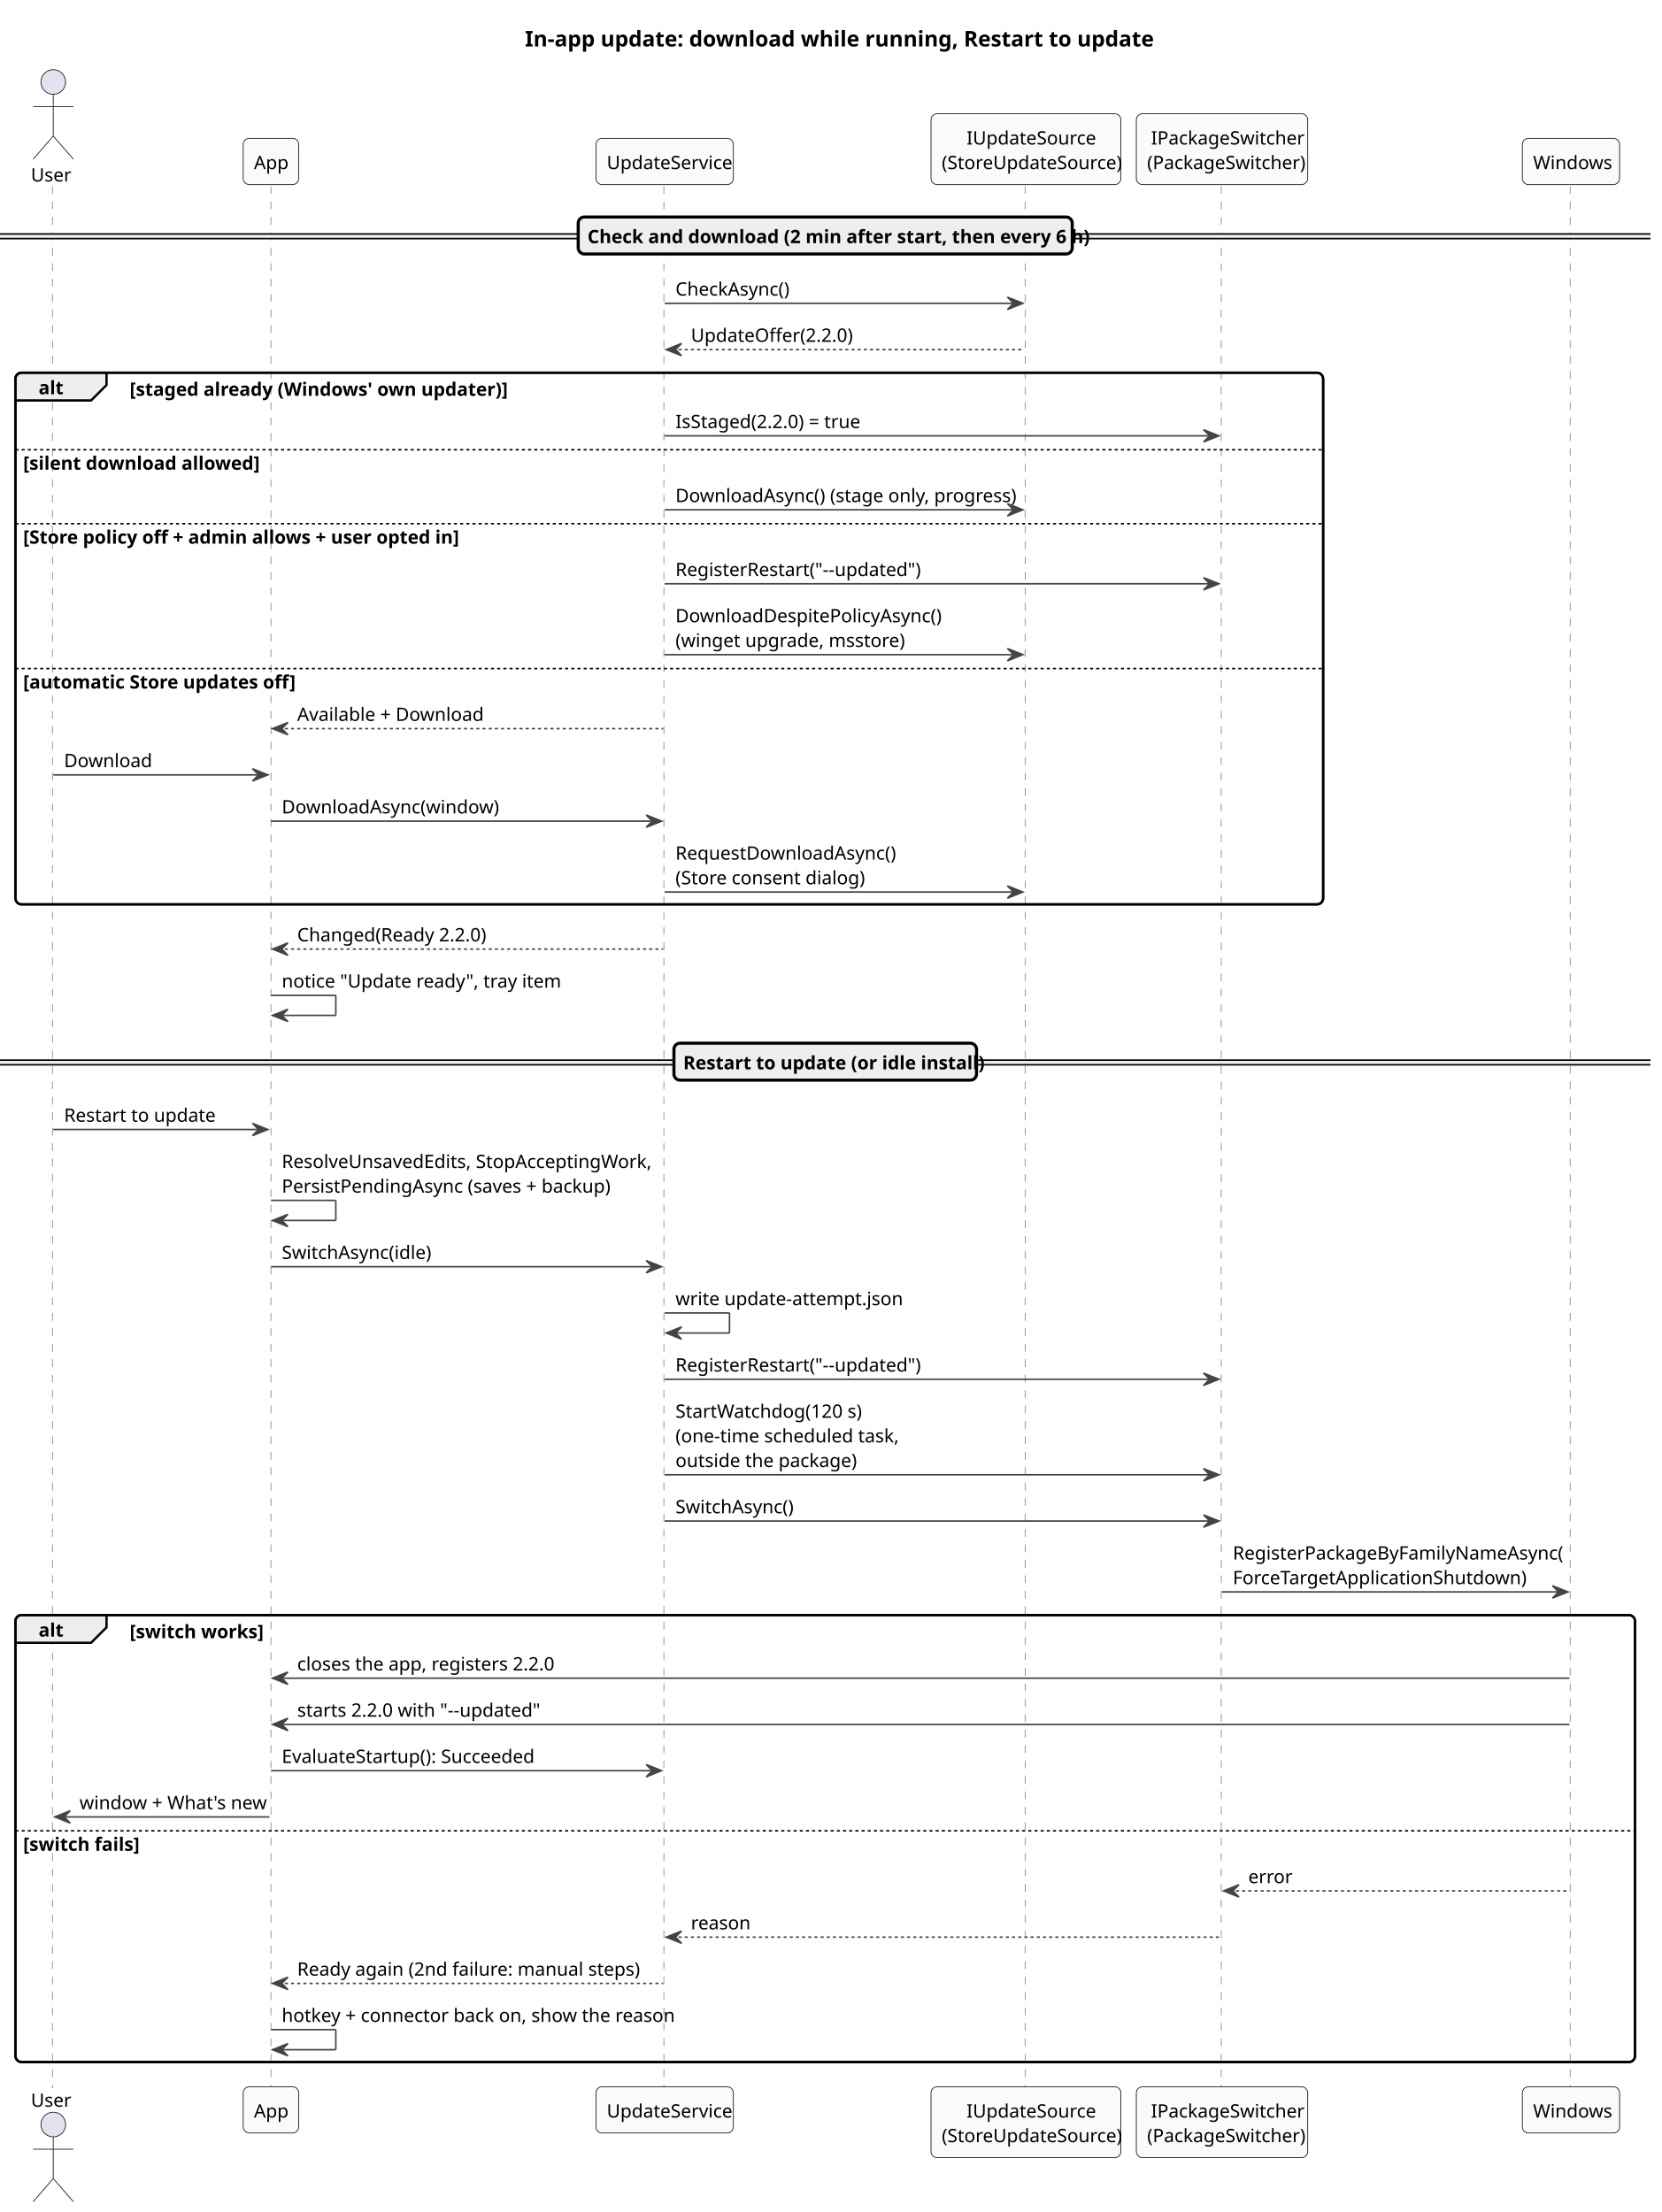
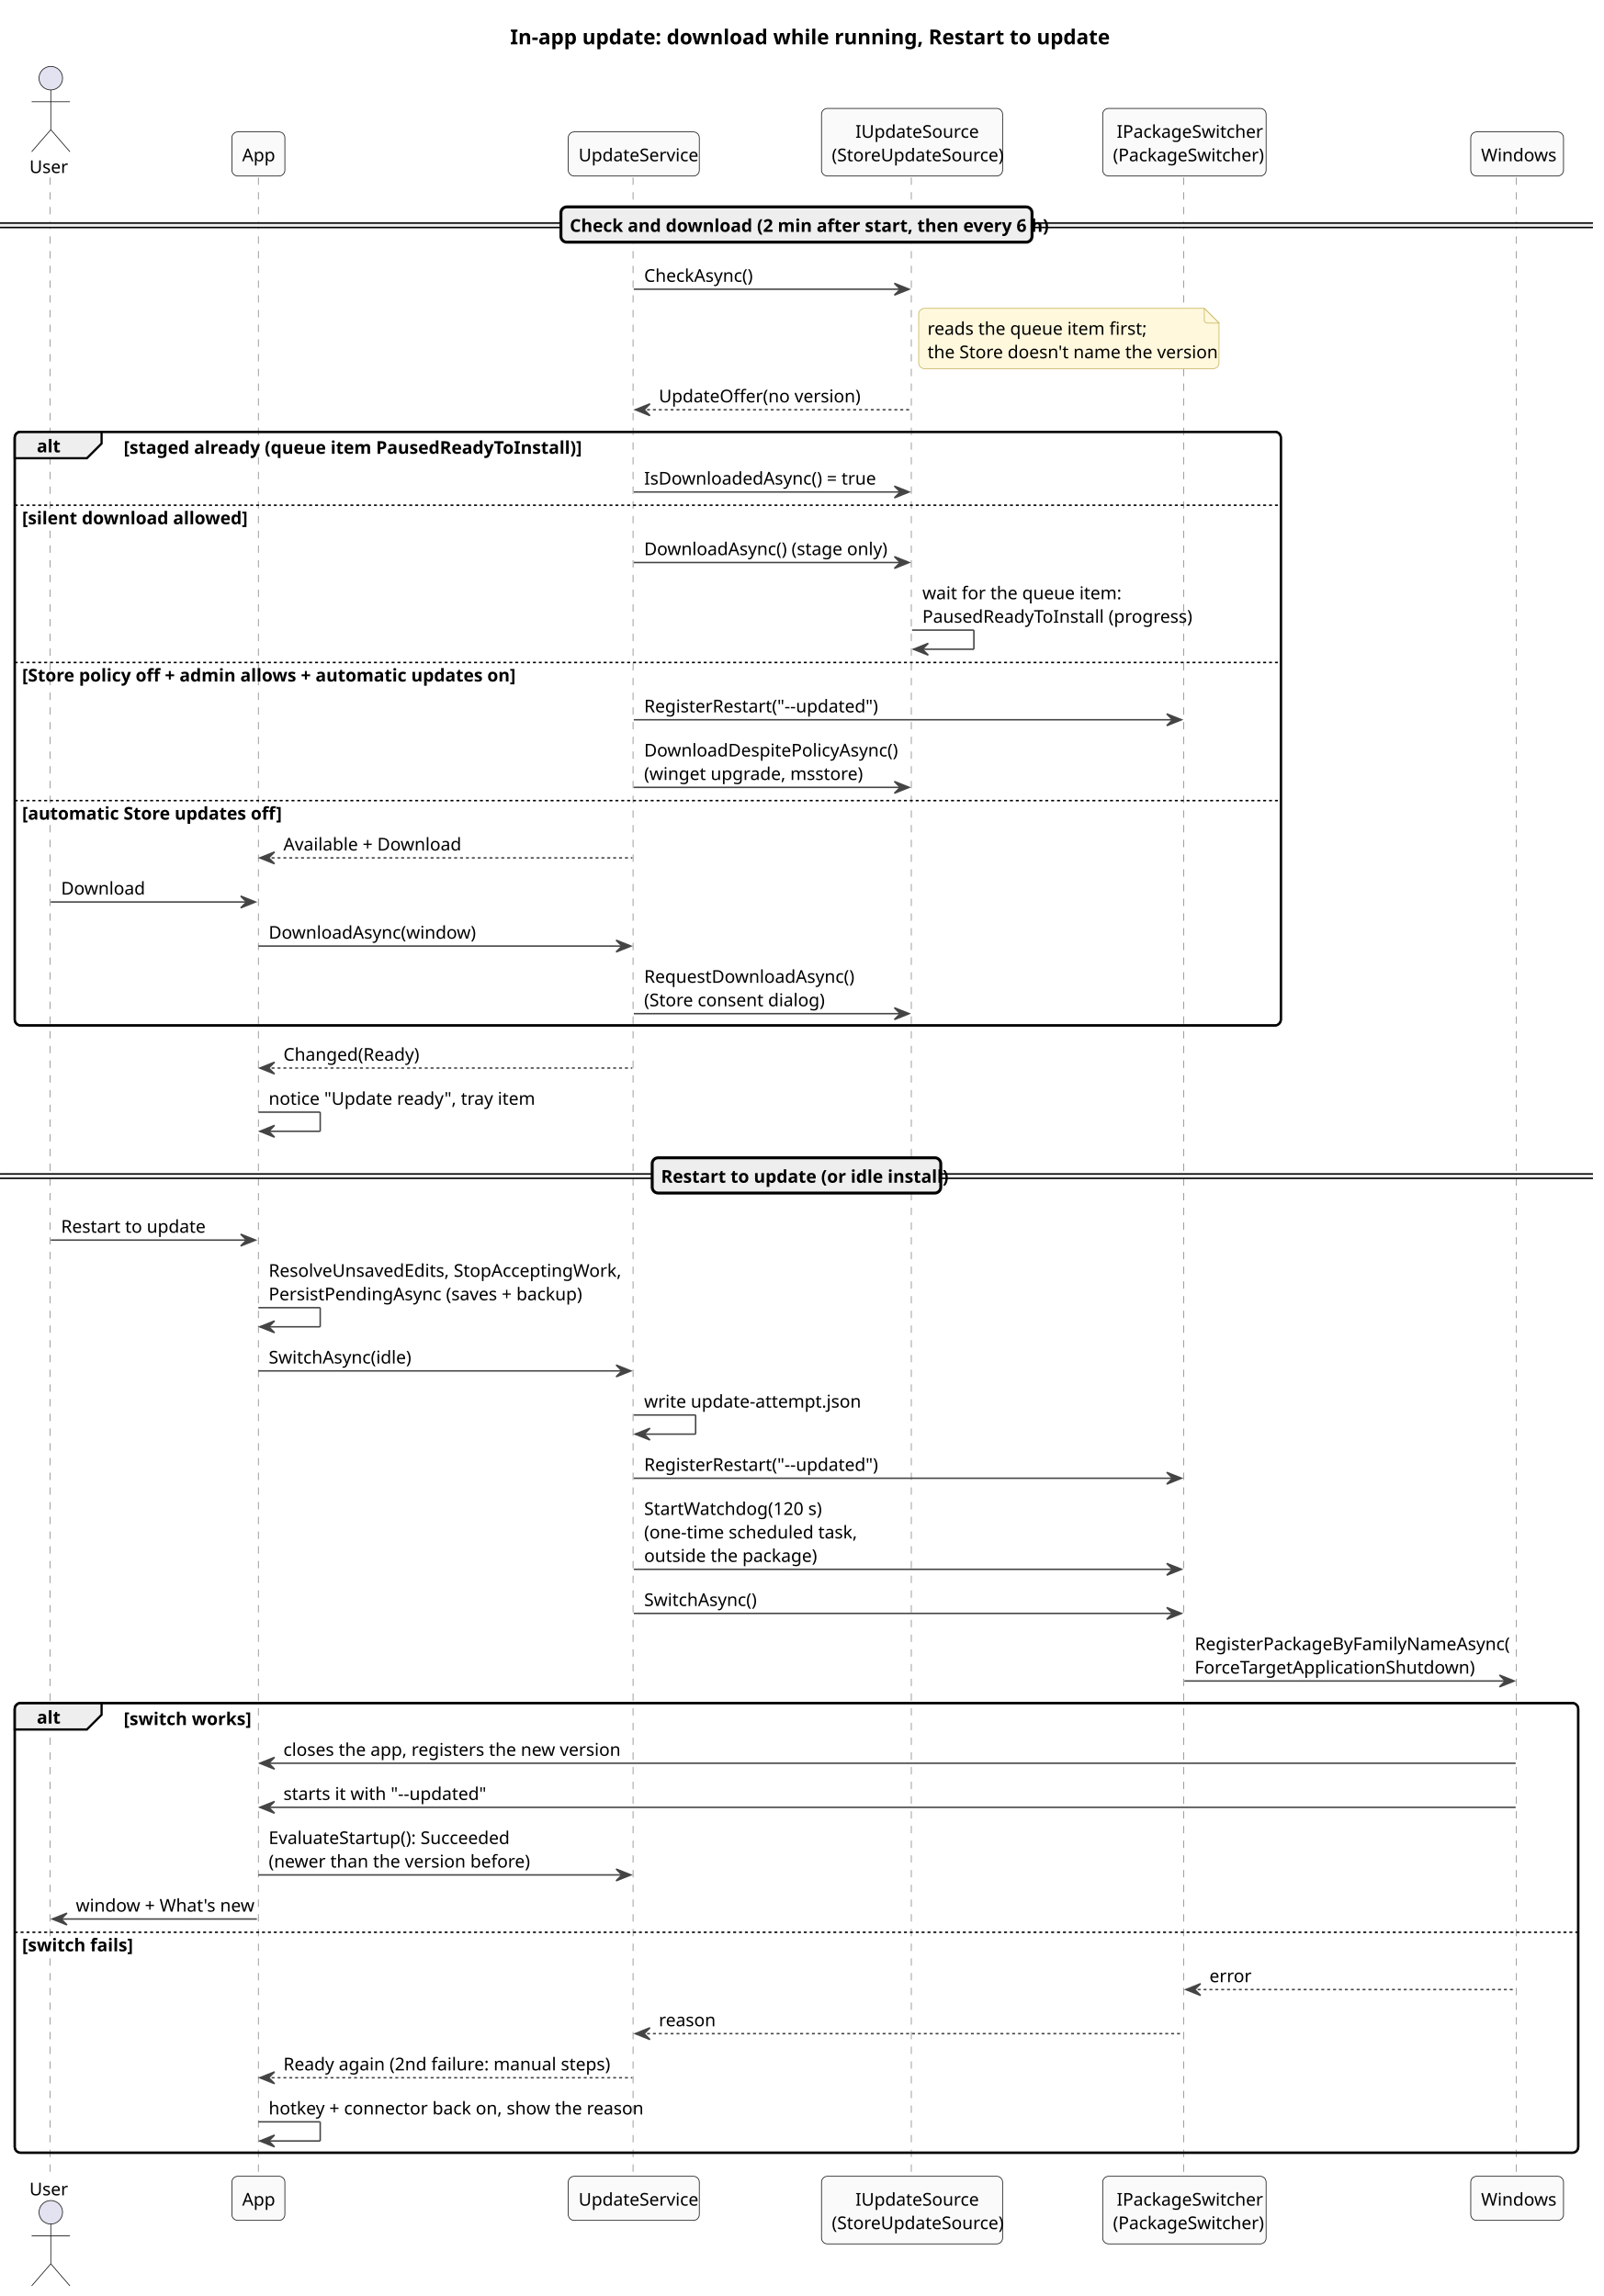
- <svg xmlns="http://www.w3.org/2000/svg" contentStyleType="text/css" height="1433px" preserveAspectRatio="none" style="width:1076px;height:1433px;background:#FFFFFF;" version="1.1" viewBox="0 0 1076 1433" width="1076px" zoomAndPan="magnify">
+ <svg xmlns="http://www.w3.org/2000/svg" contentStyleType="text/css" height="1560px" preserveAspectRatio="none" style="width:1089px;height:1560px;background:#FFFFFF;" version="1.1" viewBox="0 0 1089 1560" width="1089px" zoomAndPan="magnify">
  <defs />
  <g>
-     <text fill="#000000" font-family="Segoe UI" font-size="14" font-weight="bold" lengthAdjust="spacing" textLength="388" x="340" y="30.107">In-app update: download while running, Restart to update</text>
-     <rect fill="none" height="344.414" rx="4" ry="4" style="stroke:#000000;stroke-width:1.5;" width="847" x="10" y="241.465" />
-     <rect fill="none" height="289.57" rx="4" ry="4" style="stroke:#000000;stroke-width:1.5;" width="1049" x="10" y="1046.293" />
-     <line style="stroke:#888888;stroke-width:0.5;stroke-dasharray:5.0,5.0;" x1="34" x2="34" y1="120.582" y2="1352.863" />
-     <line style="stroke:#888888;stroke-width:0.5;stroke-dasharray:5.0,5.0;" x1="175.5" x2="175.5" y1="120.582" y2="1352.863" />
-     <line style="stroke:#888888;stroke-width:0.5;stroke-dasharray:5.0,5.0;" x1="430" x2="430" y1="120.582" y2="1352.863" />
-     <line style="stroke:#888888;stroke-width:0.5;stroke-dasharray:5.0,5.0;" x1="664" x2="664" y1="120.582" y2="1352.863" />
-     <line style="stroke:#888888;stroke-width:0.5;stroke-dasharray:5.0,5.0;" x1="791" x2="791" y1="120.582" y2="1352.863" />
-     <line style="stroke:#888888;stroke-width:0.5;stroke-dasharray:5.0,5.0;" x1="1017" x2="1017" y1="120.582" y2="1352.863" />
+     <text fill="#000000" font-family="Segoe UI" font-size="14" font-weight="bold" lengthAdjust="spacing" textLength="388" x="346.5" y="30.107">In-app update: download while running, Restart to update</text>
+     <rect fill="none" height="403.336" rx="4" ry="4" style="stroke:#000000;stroke-width:1.5;" width="860" x="10" y="293.387" />
+     <rect fill="none" height="305.531" rx="4" ry="4" style="stroke:#000000;stroke-width:1.5;" width="1062" x="10" y="1157.137" />
+     <line style="stroke:#888888;stroke-width:0.5;stroke-dasharray:5.0,5.0;" x1="34" x2="34" y1="120.582" y2="1479.668" />
+     <line style="stroke:#888888;stroke-width:0.5;stroke-dasharray:5.0,5.0;" x1="175.5" x2="175.5" y1="120.582" y2="1479.668" />
+     <line style="stroke:#888888;stroke-width:0.5;stroke-dasharray:5.0,5.0;" x1="430" x2="430" y1="120.582" y2="1479.668" />
+     <line style="stroke:#888888;stroke-width:0.5;stroke-dasharray:5.0,5.0;" x1="619" x2="619" y1="120.582" y2="1479.668" />
+     <line style="stroke:#888888;stroke-width:0.5;stroke-dasharray:5.0,5.0;" x1="804" x2="804" y1="120.582" y2="1479.668" />
+     <line style="stroke:#888888;stroke-width:0.5;stroke-dasharray:5.0,5.0;" x1="1030" x2="1030" y1="120.582" y2="1479.668" />
    <text fill="#000000" font-family="Segoe UI" font-size="12" lengthAdjust="spacing" textLength="23" x="20" y="117.57">User</text>
    <ellipse cx="34.5" cy="53.121" fill="#E2E2F0" rx="8" ry="8" style="stroke:#181818;stroke-width:0.5;" />
    <path d="M34.5,61.121 L34.5,88.121 M21.5,69.121 L47.5,69.121 M34.5,88.121 L21.5,103.121 M34.5,88.121 L47.5,103.121 " fill="none" style="stroke:#181818;stroke-width:0.5;" />
-     <text fill="#000000" font-family="Segoe UI" font-size="12" lengthAdjust="spacing" textLength="23" x="20" y="1364.812">User</text>
-     <ellipse cx="34.5" cy="1376.324" fill="#E2E2F0" rx="8" ry="8" style="stroke:#181818;stroke-width:0.5;" />
-     <path d="M34.5,1384.324 L34.5,1411.324 M21.5,1392.324 L47.5,1392.324 M34.5,1411.324 L21.5,1426.324 M34.5,1411.324 L47.5,1426.324 " fill="none" style="stroke:#181818;stroke-width:0.5;" />
+     <text fill="#000000" font-family="Segoe UI" font-size="12" lengthAdjust="spacing" textLength="23" x="20" y="1491.617">User</text>
+     <ellipse cx="34.5" cy="1503.129" fill="#E2E2F0" rx="8" ry="8" style="stroke:#181818;stroke-width:0.5;" />
+     <path d="M34.5,1511.129 L34.5,1538.129 M21.5,1519.129 L47.5,1519.129 M34.5,1538.129 L21.5,1553.129 M34.5,1538.129 L47.5,1553.129 " fill="none" style="stroke:#181818;stroke-width:0.5;" />
    <rect fill="#FAFAFA" height="29.961" rx="4" ry="4" style="stroke:#181818;stroke-width:0.5;" width="36" x="157.5" y="89.621" />
    <text fill="#000000" font-family="Segoe UI" font-size="12" lengthAdjust="spacing" textLength="22" x="164.5" y="109.57">App</text>
-     <rect fill="#FAFAFA" height="29.961" rx="4" ry="4" style="stroke:#181818;stroke-width:0.5;" width="36" x="157.5" y="1351.863" />
-     <text fill="#000000" font-family="Segoe UI" font-size="12" lengthAdjust="spacing" textLength="22" x="164.5" y="1371.812">App</text>
+     <rect fill="#FAFAFA" height="29.961" rx="4" ry="4" style="stroke:#181818;stroke-width:0.5;" width="36" x="157.5" y="1478.668" />
+     <text fill="#000000" font-family="Segoe UI" font-size="12" lengthAdjust="spacing" textLength="22" x="164.5" y="1498.617">App</text>
    <rect fill="#FAFAFA" height="29.961" rx="4" ry="4" style="stroke:#181818;stroke-width:0.5;" width="89" x="386" y="89.621" />
    <text fill="#000000" font-family="Segoe UI" font-size="12" lengthAdjust="spacing" textLength="75" x="393" y="109.57">UpdateService</text>
-     <rect fill="#FAFAFA" height="29.961" rx="4" ry="4" style="stroke:#181818;stroke-width:0.5;" width="89" x="386" y="1351.863" />
-     <text fill="#000000" font-family="Segoe UI" font-size="12" lengthAdjust="spacing" textLength="75" x="393" y="1371.812">UpdateService</text>
-     <rect fill="#FAFAFA" height="45.922" rx="4" ry="4" style="stroke:#181818;stroke-width:0.5;" width="123" x="603" y="73.66" />
-     <text fill="#000000" font-family="Segoe UI" font-size="12" lengthAdjust="spacing" textLength="77" x="626" y="93.609">IUpdateSource</text>
-     <text fill="#000000" font-family="Segoe UI" font-size="12" lengthAdjust="spacing" textLength="109" x="610" y="109.57">(StoreUpdateSource)</text>
-     <rect fill="#FAFAFA" height="45.922" rx="4" ry="4" style="stroke:#181818;stroke-width:0.5;" width="123" x="603" y="1351.863" />
-     <text fill="#000000" font-family="Segoe UI" font-size="12" lengthAdjust="spacing" textLength="77" x="626" y="1371.812">IUpdateSource</text>
-     <text fill="#000000" font-family="Segoe UI" font-size="12" lengthAdjust="spacing" textLength="109" x="610" y="1387.773">(StoreUpdateSource)</text>
-     <rect fill="#FAFAFA" height="45.922" rx="4" ry="4" style="stroke:#181818;stroke-width:0.5;" width="111" x="736" y="73.66" />
-     <text fill="#000000" font-family="Segoe UI" font-size="12" lengthAdjust="spacing" textLength="92" x="745.5" y="93.609">IPackageSwitcher</text>
-     <text fill="#000000" font-family="Segoe UI" font-size="12" lengthAdjust="spacing" textLength="97" x="743" y="109.57">(PackageSwitcher)</text>
-     <rect fill="#FAFAFA" height="45.922" rx="4" ry="4" style="stroke:#181818;stroke-width:0.5;" width="111" x="736" y="1351.863" />
-     <text fill="#000000" font-family="Segoe UI" font-size="12" lengthAdjust="spacing" textLength="92" x="745.5" y="1371.812">IPackageSwitcher</text>
-     <text fill="#000000" font-family="Segoe UI" font-size="12" lengthAdjust="spacing" textLength="97" x="743" y="1387.773">(PackageSwitcher)</text>
-     <rect fill="#FAFAFA" height="29.961" rx="4" ry="4" style="stroke:#181818;stroke-width:0.5;" width="63" x="986" y="89.621" />
-     <text fill="#000000" font-family="Segoe UI" font-size="12" lengthAdjust="spacing" textLength="49" x="993" y="109.57">Windows</text>
-     <rect fill="#FAFAFA" height="29.961" rx="4" ry="4" style="stroke:#181818;stroke-width:0.5;" width="63" x="986" y="1351.863" />
-     <text fill="#000000" font-family="Segoe UI" font-size="12" lengthAdjust="spacing" textLength="49" x="993" y="1371.812">Windows</text>
-     <rect fill="#EEEEEE" height="3" rx="4" ry="4" style="stroke:#EEEEEE;stroke-width:1.0;" width="1069" x="0" y="151.562" />
-     <line style="stroke:#000000;stroke-width:1.0;" x1="0" x2="1069" y1="151.562" y2="151.562" />
-     <line style="stroke:#000000;stroke-width:1.0;" x1="0" x2="1069" y1="154.562" y2="154.562" />
-     <rect fill="#EEEEEE" height="23.961" rx="4" ry="4" style="stroke:#000000;stroke-width:2.0;" width="320" x="374.5" y="140.582" />
-     <text fill="#000000" font-family="Segoe UI" font-size="12" font-weight="bold" lengthAdjust="spacing" textLength="303" x="380.5" y="157.531">Check and download (2 min after start, then every 6 h)</text>
-     <polygon fill="#444444" points="652.5,192.504,662.5,196.504,652.5,200.504,656.5,196.504" style="stroke:#444444;stroke-width:1.0;" />
-     <line style="stroke:#444444;stroke-width:1.0;" x1="430.5" x2="658.5" y1="196.504" y2="196.504" />
+     <rect fill="#FAFAFA" height="29.961" rx="4" ry="4" style="stroke:#181818;stroke-width:0.5;" width="89" x="386" y="1478.668" />
+     <text fill="#000000" font-family="Segoe UI" font-size="12" lengthAdjust="spacing" textLength="75" x="393" y="1498.617">UpdateService</text>
+     <rect fill="#FAFAFA" height="45.922" rx="4" ry="4" style="stroke:#181818;stroke-width:0.5;" width="123" x="558" y="73.66" />
+     <text fill="#000000" font-family="Segoe UI" font-size="12" lengthAdjust="spacing" textLength="77" x="581" y="93.609">IUpdateSource</text>
+     <text fill="#000000" font-family="Segoe UI" font-size="12" lengthAdjust="spacing" textLength="109" x="565" y="109.57">(StoreUpdateSource)</text>
+     <rect fill="#FAFAFA" height="45.922" rx="4" ry="4" style="stroke:#181818;stroke-width:0.5;" width="123" x="558" y="1478.668" />
+     <text fill="#000000" font-family="Segoe UI" font-size="12" lengthAdjust="spacing" textLength="77" x="581" y="1498.617">IUpdateSource</text>
+     <text fill="#000000" font-family="Segoe UI" font-size="12" lengthAdjust="spacing" textLength="109" x="565" y="1514.578">(StoreUpdateSource)</text>
+     <rect fill="#FAFAFA" height="45.922" rx="4" ry="4" style="stroke:#181818;stroke-width:0.5;" width="111" x="749" y="73.66" />
+     <text fill="#000000" font-family="Segoe UI" font-size="12" lengthAdjust="spacing" textLength="92" x="758.5" y="93.609">IPackageSwitcher</text>
+     <text fill="#000000" font-family="Segoe UI" font-size="12" lengthAdjust="spacing" textLength="97" x="756" y="109.57">(PackageSwitcher)</text>
+     <rect fill="#FAFAFA" height="45.922" rx="4" ry="4" style="stroke:#181818;stroke-width:0.5;" width="111" x="749" y="1478.668" />
+     <text fill="#000000" font-family="Segoe UI" font-size="12" lengthAdjust="spacing" textLength="92" x="758.5" y="1498.617">IPackageSwitcher</text>
+     <text fill="#000000" font-family="Segoe UI" font-size="12" lengthAdjust="spacing" textLength="97" x="756" y="1514.578">(PackageSwitcher)</text>
+     <rect fill="#FAFAFA" height="29.961" rx="4" ry="4" style="stroke:#181818;stroke-width:0.5;" width="63" x="999" y="89.621" />
+     <text fill="#000000" font-family="Segoe UI" font-size="12" lengthAdjust="spacing" textLength="49" x="1006" y="109.57">Windows</text>
+     <rect fill="#FAFAFA" height="29.961" rx="4" ry="4" style="stroke:#181818;stroke-width:0.5;" width="63" x="999" y="1478.668" />
+     <text fill="#000000" font-family="Segoe UI" font-size="12" lengthAdjust="spacing" textLength="49" x="1006" y="1498.617">Windows</text>
+     <rect fill="#EEEEEE" height="3" rx="4" ry="4" style="stroke:#EEEEEE;stroke-width:1.0;" width="1082" x="0" y="151.562" />
+     <line style="stroke:#000000;stroke-width:1.0;" x1="0" x2="1082" y1="151.562" y2="151.562" />
+     <line style="stroke:#000000;stroke-width:1.0;" x1="0" x2="1082" y1="154.562" y2="154.562" />
+     <rect fill="#EEEEEE" height="23.961" rx="4" ry="4" style="stroke:#000000;stroke-width:2.0;" width="320" x="381" y="140.582" />
+     <text fill="#000000" font-family="Segoe UI" font-size="12" font-weight="bold" lengthAdjust="spacing" textLength="303" x="387" y="157.531">Check and download (2 min after start, then every 6 h)</text>
+     <polygon fill="#444444" points="607.5,192.504,617.5,196.504,607.5,200.504,611.5,196.504" style="stroke:#444444;stroke-width:1.0;" />
+     <line style="stroke:#444444;stroke-width:1.0;" x1="430.5" x2="613.5" y1="196.504" y2="196.504" />
    <text fill="#000000" font-family="Segoe UI" font-size="12" lengthAdjust="spacing" textLength="73" x="437.5" y="191.492">CheckAsync()</text>
-     <polygon fill="#444444" points="441.5,222.465,431.5,226.465,441.5,230.465,437.5,226.465" style="stroke:#444444;stroke-width:1.0;" />
-     <line style="stroke:#444444;stroke-width:1.0;stroke-dasharray:2.0,2.0;" x1="435.5" x2="663.5" y1="226.465" y2="226.465" />
-     <text fill="#000000" font-family="Segoe UI" font-size="12" lengthAdjust="spacing" textLength="97" x="447.5" y="221.453">UpdateOffer(2.2.0)</text>
-     <path d="M14,241.465 L69,241.465 L69,249.426 L59,259.426 L10,259.426 L10,245.465 A4,4 0 0 1 14,241.465 " fill="#EEEEEE" style="stroke:#000000;stroke-width:1.5;" />
-     <rect fill="none" height="344.414" rx="4" ry="4" style="stroke:#000000;stroke-width:1.5;" width="847" x="10" y="241.465" />
-     <text fill="#000000" font-family="Segoe UI" font-size="12" font-weight="bold" lengthAdjust="spacing" textLength="14" x="25" y="255.414">alt</text>
-     <text fill="#000000" font-family="Segoe UI" font-size="12" font-weight="bold" lengthAdjust="spacing" textLength="228" x="84" y="256.414">[staged already (Windows' own updater)]</text>
-     <polygon fill="#444444" points="779.5,278.348,789.5,282.348,779.5,286.348,783.5,282.348" style="stroke:#444444;stroke-width:1.0;" />
-     <line style="stroke:#444444;stroke-width:1.0;" x1="430.5" x2="785.5" y1="282.348" y2="282.348" />
-     <text fill="#000000" font-family="Segoe UI" font-size="12" lengthAdjust="spacing" textLength="111" x="437.5" y="277.336">IsStaged(2.2.0) = true</text>
-     <line style="stroke:#000000;stroke-width:1.0;stroke-dasharray:2.0,2.0;" x1="10" x2="857" y1="291.348" y2="291.348" />
-     <text fill="#000000" font-family="Segoe UI" font-size="12" font-weight="bold" lengthAdjust="spacing" textLength="141" x="15" y="304.297">[silent download allowed]</text>
-     <polygon fill="#444444" points="652.5,326.269,662.5,330.269,652.5,334.269,656.5,330.269" style="stroke:#444444;stroke-width:1.0;" />
-     <line style="stroke:#444444;stroke-width:1.0;" x1="430.5" x2="658.5" y1="330.269" y2="330.269" />
-     <text fill="#000000" font-family="Segoe UI" font-size="12" lengthAdjust="spacing" textLength="210" x="437.5" y="325.258">DownloadAsync() (stage only, progress)</text>
-     <line style="stroke:#000000;stroke-width:1.0;stroke-dasharray:2.0,2.0;" x1="10" x2="857" y1="339.269" y2="339.269" />
-     <text fill="#000000" font-family="Segoe UI" font-size="12" font-weight="bold" lengthAdjust="spacing" textLength="266" x="15" y="352.219">[Store policy off + admin allows + user opted in]</text>
-     <polygon fill="#444444" points="779.5,374.191,789.5,378.191,779.5,382.191,783.5,378.191" style="stroke:#444444;stroke-width:1.0;" />
-     <line style="stroke:#444444;stroke-width:1.0;" x1="430.5" x2="785.5" y1="378.191" y2="378.191" />
-     <text fill="#000000" font-family="Segoe UI" font-size="12" lengthAdjust="spacing" textLength="150" x="437.5" y="373.18">RegisterRestart("--updated")</text>
-     <polygon fill="#444444" points="652.5,420.113,662.5,424.113,652.5,428.113,656.5,424.113" style="stroke:#444444;stroke-width:1.0;" />
-     <line style="stroke:#444444;stroke-width:1.0;" x1="430.5" x2="658.5" y1="424.113" y2="424.113" />
-     <text fill="#000000" font-family="Segoe UI" font-size="12" lengthAdjust="spacing" textLength="165" x="437.5" y="403.141">DownloadDespitePolicyAsync()</text>
-     <text fill="#000000" font-family="Segoe UI" font-size="12" lengthAdjust="spacing" textLength="139" x="437.5" y="419.102">(winget upgrade, msstore)</text>
-     <line style="stroke:#000000;stroke-width:1.0;stroke-dasharray:2.0,2.0;" x1="10" x2="857" y1="433.113" y2="433.113" />
-     <text fill="#000000" font-family="Segoe UI" font-size="12" font-weight="bold" lengthAdjust="spacing" textLength="165" x="15" y="446.062">[automatic Store updates off]</text>
-     <polygon fill="#444444" points="186.5,468.035,176.5,472.035,186.5,476.035,182.5,472.035" style="stroke:#444444;stroke-width:1.0;" />
-     <line style="stroke:#444444;stroke-width:1.0;stroke-dasharray:2.0,2.0;" x1="180.5" x2="429.5" y1="472.035" y2="472.035" />
-     <text fill="#000000" font-family="Segoe UI" font-size="12" lengthAdjust="spacing" textLength="116" x="192.5" y="467.023">Available + Download</text>
-     <polygon fill="#444444" points="163.5,497.996,173.5,501.996,163.5,505.996,167.5,501.996" style="stroke:#444444;stroke-width:1.0;" />
-     <line style="stroke:#444444;stroke-width:1.0;" x1="34.5" x2="169.5" y1="501.996" y2="501.996" />
-     <text fill="#000000" font-family="Segoe UI" font-size="12" lengthAdjust="spacing" textLength="54" x="41.5" y="496.984">Download</text>
-     <polygon fill="#444444" points="418.5,527.957,428.5,531.957,418.5,535.957,422.5,531.957" style="stroke:#444444;stroke-width:1.0;" />
-     <line style="stroke:#444444;stroke-width:1.0;" x1="175.5" x2="424.5" y1="531.957" y2="531.957" />
-     <text fill="#000000" font-family="Segoe UI" font-size="12" lengthAdjust="spacing" textLength="136" x="182.5" y="526.945">DownloadAsync(window)</text>
-     <polygon fill="#444444" points="652.5,573.879,662.5,577.879,652.5,581.879,656.5,577.879" style="stroke:#444444;stroke-width:1.0;" />
-     <line style="stroke:#444444;stroke-width:1.0;" x1="430.5" x2="658.5" y1="577.879" y2="577.879" />
-     <text fill="#000000" font-family="Segoe UI" font-size="12" lengthAdjust="spacing" textLength="136" x="437.5" y="556.906">RequestDownloadAsync()</text>
-     <text fill="#000000" font-family="Segoe UI" font-size="12" lengthAdjust="spacing" textLength="116" x="437.5" y="572.867">(Store consent dialog)</text>
-     <polygon fill="#444444" points="186.5,610.84,176.5,614.84,186.5,618.84,182.5,614.84" style="stroke:#444444;stroke-width:1.0;" />
-     <line style="stroke:#444444;stroke-width:1.0;stroke-dasharray:2.0,2.0;" x1="180.5" x2="429.5" y1="614.84" y2="614.84" />
-     <text fill="#000000" font-family="Segoe UI" font-size="12" lengthAdjust="spacing" textLength="115" x="192.5" y="609.828">Changed(Ready 2.2.0)</text>
-     <line style="stroke:#444444;stroke-width:1.0;" x1="175.5" x2="217.5" y1="644.801" y2="644.801" />
-     <line style="stroke:#444444;stroke-width:1.0;" x1="217.5" x2="217.5" y1="644.801" y2="657.801" />
-     <line style="stroke:#444444;stroke-width:1.0;" x1="176.5" x2="217.5" y1="657.801" y2="657.801" />
-     <polygon fill="#444444" points="186.5,653.801,176.5,657.801,186.5,661.801,182.5,657.801" style="stroke:#444444;stroke-width:1.0;" />
-     <text fill="#000000" font-family="Segoe UI" font-size="12" lengthAdjust="spacing" textLength="169" x="182.5" y="639.789">notice "Update ready", tray item</text>
-     <rect fill="#EEEEEE" height="3" rx="4" ry="4" style="stroke:#EEEEEE;stroke-width:1.0;" width="1069" x="0" y="686.781" />
-     <line style="stroke:#000000;stroke-width:1.0;" x1="0" x2="1069" y1="686.781" y2="686.781" />
-     <line style="stroke:#000000;stroke-width:1.0;" x1="0" x2="1069" y1="689.781" y2="689.781" />
-     <rect fill="#EEEEEE" height="23.961" rx="4" ry="4" style="stroke:#000000;stroke-width:2.0;" width="196" x="436.5" y="675.801" />
-     <text fill="#000000" font-family="Segoe UI" font-size="12" font-weight="bold" lengthAdjust="spacing" textLength="179" x="442.5" y="692.75">Restart to update (or idle install)</text>
-     <polygon fill="#444444" points="163.5,727.723,173.5,731.723,163.5,735.723,167.5,731.723" style="stroke:#444444;stroke-width:1.0;" />
-     <line style="stroke:#444444;stroke-width:1.0;" x1="34.5" x2="169.5" y1="731.723" y2="731.723" />
-     <text fill="#000000" font-family="Segoe UI" font-size="12" lengthAdjust="spacing" textLength="90" x="41.5" y="726.711">Restart to update</text>
-     <line style="stroke:#444444;stroke-width:1.0;" x1="175.5" x2="217.5" y1="777.644" y2="777.644" />
-     <line style="stroke:#444444;stroke-width:1.0;" x1="217.5" x2="217.5" y1="777.644" y2="790.644" />
-     <line style="stroke:#444444;stroke-width:1.0;" x1="176.5" x2="217.5" y1="790.644" y2="790.644" />
-     <polygon fill="#444444" points="186.5,786.644,176.5,790.644,186.5,794.644,182.5,790.644" style="stroke:#444444;stroke-width:1.0;" />
-     <text fill="#000000" font-family="Segoe UI" font-size="12" lengthAdjust="spacing" textLength="225" x="182.5" y="756.672">ResolveUnsavedEdits, StopAcceptingWork,</text>
-     <text fill="#000000" font-family="Segoe UI" font-size="12" lengthAdjust="spacing" textLength="202" x="182.5" y="772.633">PersistPendingAsync (saves + backup)</text>
-     <polygon fill="#444444" points="418.5,816.606,428.5,820.606,418.5,824.606,422.5,820.606" style="stroke:#444444;stroke-width:1.0;" />
-     <line style="stroke:#444444;stroke-width:1.0;" x1="175.5" x2="424.5" y1="820.606" y2="820.606" />
-     <text fill="#000000" font-family="Segoe UI" font-size="12" lengthAdjust="spacing" textLength="94" x="182.5" y="815.594">SwitchAsync(idle)</text>
-     <line style="stroke:#444444;stroke-width:1.0;" x1="430.5" x2="472.5" y1="850.566" y2="850.566" />
-     <line style="stroke:#444444;stroke-width:1.0;" x1="472.5" x2="472.5" y1="850.566" y2="863.566" />
-     <line style="stroke:#444444;stroke-width:1.0;" x1="431.5" x2="472.5" y1="863.566" y2="863.566" />
-     <polygon fill="#444444" points="441.5,859.566,431.5,863.566,441.5,867.566,437.5,863.566" style="stroke:#444444;stroke-width:1.0;" />
-     <text fill="#000000" font-family="Segoe UI" font-size="12" lengthAdjust="spacing" textLength="138" x="437.5" y="845.555">write update-attempt.json</text>
-     <polygon fill="#444444" points="779.5,889.527,789.5,893.527,779.5,897.527,783.5,893.527" style="stroke:#444444;stroke-width:1.0;" />
-     <line style="stroke:#444444;stroke-width:1.0;" x1="430.5" x2="785.5" y1="893.527" y2="893.527" />
-     <text fill="#000000" font-family="Segoe UI" font-size="12" lengthAdjust="spacing" textLength="150" x="437.5" y="888.516">RegisterRestart("--updated")</text>
-     <polygon fill="#444444" points="779.5,951.41,789.5,955.41,779.5,959.41,783.5,955.41" style="stroke:#444444;stroke-width:1.0;" />
-     <line style="stroke:#444444;stroke-width:1.0;" x1="430.5" x2="785.5" y1="955.41" y2="955.41" />
-     <text fill="#000000" font-family="Segoe UI" font-size="12" lengthAdjust="spacing" textLength="113" x="437.5" y="918.477">StartWatchdog(120 s)</text>
-     <text fill="#000000" font-family="Segoe UI" font-size="12" lengthAdjust="spacing" textLength="137" x="437.5" y="934.438">(one-time scheduled task,</text>
-     <text fill="#000000" font-family="Segoe UI" font-size="12" lengthAdjust="spacing" textLength="110" x="437.5" y="950.398">outside the package)</text>
-     <polygon fill="#444444" points="779.5,981.371,789.5,985.371,779.5,989.371,783.5,985.371" style="stroke:#444444;stroke-width:1.0;" />
-     <line style="stroke:#444444;stroke-width:1.0;" x1="430.5" x2="785.5" y1="985.371" y2="985.371" />
-     <text fill="#000000" font-family="Segoe UI" font-size="12" lengthAdjust="spacing" textLength="75" x="437.5" y="980.359">SwitchAsync()</text>
-     <polygon fill="#444444" points="1005.5,1027.293,1015.5,1031.293,1005.5,1035.293,1009.5,1031.293" style="stroke:#444444;stroke-width:1.0;" />
-     <line style="stroke:#444444;stroke-width:1.0;" x1="791.5" x2="1011.5" y1="1031.293" y2="1031.293" />
-     <text fill="#000000" font-family="Segoe UI" font-size="12" lengthAdjust="spacing" textLength="202" x="798.5" y="1010.32">RegisterPackageByFamilyNameAsync(</text>
-     <text fill="#000000" font-family="Segoe UI" font-size="12" lengthAdjust="spacing" textLength="182" x="798.5" y="1026.281">ForceTargetApplicationShutdown)</text>
-     <path d="M14,1046.293 L69,1046.293 L69,1054.254 L59,1064.254 L10,1064.254 L10,1050.293 A4,4 0 0 1 14,1046.293 " fill="#EEEEEE" style="stroke:#000000;stroke-width:1.5;" />
-     <rect fill="none" height="289.57" rx="4" ry="4" style="stroke:#000000;stroke-width:1.5;" width="1049" x="10" y="1046.293" />
-     <text fill="#000000" font-family="Segoe UI" font-size="12" font-weight="bold" lengthAdjust="spacing" textLength="14" x="25" y="1060.242">alt</text>
-     <text fill="#000000" font-family="Segoe UI" font-size="12" font-weight="bold" lengthAdjust="spacing" textLength="81" x="84" y="1061.242">[switch works]</text>
-     <polygon fill="#444444" points="186.5,1083.176,176.5,1087.176,186.5,1091.176,182.5,1087.176" style="stroke:#444444;stroke-width:1.0;" />
-     <line style="stroke:#444444;stroke-width:1.0;" x1="180.5" x2="1016.5" y1="1087.176" y2="1087.176" />
-     <text fill="#000000" font-family="Segoe UI" font-size="12" lengthAdjust="spacing" textLength="152" x="192.5" y="1082.164">closes the app, registers 2.2.0</text>
-     <polygon fill="#444444" points="186.5,1113.137,176.5,1117.137,186.5,1121.137,182.5,1117.137" style="stroke:#444444;stroke-width:1.0;" />
-     <line style="stroke:#444444;stroke-width:1.0;" x1="180.5" x2="1016.5" y1="1117.137" y2="1117.137" />
-     <text fill="#000000" font-family="Segoe UI" font-size="12" lengthAdjust="spacing" textLength="148" x="192.5" y="1112.125">starts 2.2.0 with "--updated"</text>
-     <polygon fill="#444444" points="418.5,1143.098,428.5,1147.098,418.5,1151.098,422.5,1147.098" style="stroke:#444444;stroke-width:1.0;" />
-     <line style="stroke:#444444;stroke-width:1.0;" x1="175.5" x2="424.5" y1="1147.098" y2="1147.098" />
-     <text fill="#000000" font-family="Segoe UI" font-size="12" lengthAdjust="spacing" textLength="153" x="182.5" y="1142.086">EvaluateStartup(): Succeeded</text>
-     <polygon fill="#444444" points="45.5,1173.059,35.5,1177.059,45.5,1181.059,41.5,1177.059" style="stroke:#444444;stroke-width:1.0;" />
-     <line style="stroke:#444444;stroke-width:1.0;" x1="39.5" x2="174.5" y1="1177.059" y2="1177.059" />
-     <text fill="#000000" font-family="Segoe UI" font-size="12" lengthAdjust="spacing" textLength="117" x="51.5" y="1172.047">window + What's new</text>
-     <line style="stroke:#000000;stroke-width:1.0;stroke-dasharray:2.0,2.0;" x1="10" x2="1059" y1="1186.059" y2="1186.059" />
-     <text fill="#000000" font-family="Segoe UI" font-size="12" font-weight="bold" lengthAdjust="spacing" textLength="69" x="15" y="1199.008">[switch fails]</text>
-     <polygon fill="#444444" points="802.5,1220.98,792.5,1224.98,802.5,1228.98,798.5,1224.98" style="stroke:#444444;stroke-width:1.0;" />
-     <line style="stroke:#444444;stroke-width:1.0;stroke-dasharray:2.0,2.0;" x1="796.5" x2="1016.5" y1="1224.98" y2="1224.98" />
-     <text fill="#000000" font-family="Segoe UI" font-size="12" lengthAdjust="spacing" textLength="25" x="808.5" y="1219.969">error</text>
-     <polygon fill="#444444" points="441.5,1250.941,431.5,1254.941,441.5,1258.941,437.5,1254.941" style="stroke:#444444;stroke-width:1.0;" />
-     <line style="stroke:#444444;stroke-width:1.0;stroke-dasharray:2.0,2.0;" x1="435.5" x2="790.5" y1="1254.941" y2="1254.941" />
-     <text fill="#000000" font-family="Segoe UI" font-size="12" lengthAdjust="spacing" textLength="35" x="447.5" y="1249.93">reason</text>
-     <polygon fill="#444444" points="186.5,1280.902,176.5,1284.902,186.5,1288.902,182.5,1284.902" style="stroke:#444444;stroke-width:1.0;" />
-     <line style="stroke:#444444;stroke-width:1.0;stroke-dasharray:2.0,2.0;" x1="180.5" x2="429.5" y1="1284.902" y2="1284.902" />
-     <text fill="#000000" font-family="Segoe UI" font-size="12" lengthAdjust="spacing" textLength="207" x="192.5" y="1279.891">Ready again (2nd failure: manual steps)</text>
-     <line style="stroke:#444444;stroke-width:1.0;" x1="175.5" x2="217.5" y1="1314.863" y2="1314.863" />
-     <line style="stroke:#444444;stroke-width:1.0;" x1="217.5" x2="217.5" y1="1314.863" y2="1327.863" />
-     <line style="stroke:#444444;stroke-width:1.0;" x1="176.5" x2="217.5" y1="1327.863" y2="1327.863" />
-     <polygon fill="#444444" points="186.5,1323.863,176.5,1327.863,186.5,1331.863,182.5,1327.863" style="stroke:#444444;stroke-width:1.0;" />
-     <text fill="#000000" font-family="Segoe UI" font-size="12" lengthAdjust="spacing" textLength="241" x="182.5" y="1309.852">hotkey + connector back on, show the reason</text>
+     <path d="M624,213.504 L624,246.504 A4,4 0 0 0 628,250.504 L824,250.504 A4,4 0 0 0 828,246.504 L828,219.504 L818,209.504 L628,209.504 A4,4 0 0 0 624,213.504 " fill="#FFF8DC" style="stroke:#C8B560;stroke-width:0.5;" />
+     <path d="M818,209.504 L818,217.504 A2,2 0 0 0 820,219.504 L828,219.504 L818,209.504 " fill="#FFF8DC" style="stroke:#C8B560;stroke-width:0.5;" />
+     <text fill="#000000" font-family="Segoe UI" font-size="12" lengthAdjust="spacing" textLength="137" x="630" y="227.453">reads the queue item first;</text>
+     <text fill="#000000" font-family="Segoe UI" font-size="12" lengthAdjust="spacing" textLength="183" x="630" y="243.414">the Store doesn't name the version</text>
+     <polygon fill="#444444" points="441.5,274.387,431.5,278.387,441.5,282.387,437.5,278.387" style="stroke:#444444;stroke-width:1.0;" />
+     <line style="stroke:#444444;stroke-width:1.0;stroke-dasharray:2.0,2.0;" x1="435.5" x2="618.5" y1="278.387" y2="278.387" />
+     <text fill="#000000" font-family="Segoe UI" font-size="12" lengthAdjust="spacing" textLength="128" x="447.5" y="273.375">UpdateOffer(no version)</text>
+     <path d="M14,293.387 L69,293.387 L69,301.348 L59,311.348 L10,311.348 L10,297.387 A4,4 0 0 1 14,293.387 " fill="#EEEEEE" style="stroke:#000000;stroke-width:1.5;" />
+     <rect fill="none" height="403.336" rx="4" ry="4" style="stroke:#000000;stroke-width:1.5;" width="860" x="10" y="293.387" />
+     <text fill="#000000" font-family="Segoe UI" font-size="12" font-weight="bold" lengthAdjust="spacing" textLength="14" x="25" y="307.336">alt</text>
+     <text fill="#000000" font-family="Segoe UI" font-size="12" font-weight="bold" lengthAdjust="spacing" textLength="286" x="84" y="308.336">[staged already (queue item PausedReadyToInstall)]</text>
+     <polygon fill="#444444" points="607.5,330.269,617.5,334.269,607.5,338.269,611.5,334.269" style="stroke:#444444;stroke-width:1.0;" />
+     <line style="stroke:#444444;stroke-width:1.0;" x1="430.5" x2="613.5" y1="334.269" y2="334.269" />
+     <text fill="#000000" font-family="Segoe UI" font-size="12" lengthAdjust="spacing" textLength="150" x="437.5" y="329.258">IsDownloadedAsync() = true</text>
+     <line style="stroke:#000000;stroke-width:1.0;stroke-dasharray:2.0,2.0;" x1="10" x2="870" y1="343.269" y2="343.269" />
+     <text fill="#000000" font-family="Segoe UI" font-size="12" font-weight="bold" lengthAdjust="spacing" textLength="141" x="15" y="356.219">[silent download allowed]</text>
+     <polygon fill="#444444" points="607.5,378.191,617.5,382.191,607.5,386.191,611.5,382.191" style="stroke:#444444;stroke-width:1.0;" />
+     <line style="stroke:#444444;stroke-width:1.0;" x1="430.5" x2="613.5" y1="382.191" y2="382.191" />
+     <text fill="#000000" font-family="Segoe UI" font-size="12" lengthAdjust="spacing" textLength="159" x="437.5" y="377.18">DownloadAsync() (stage only)</text>
+     <line style="stroke:#444444;stroke-width:1.0;" x1="619.5" x2="661.5" y1="428.113" y2="428.113" />
+     <line style="stroke:#444444;stroke-width:1.0;" x1="661.5" x2="661.5" y1="428.113" y2="441.113" />
+     <line style="stroke:#444444;stroke-width:1.0;" x1="620.5" x2="661.5" y1="441.113" y2="441.113" />
+     <polygon fill="#444444" points="630.5,437.113,620.5,441.113,630.5,445.113,626.5,441.113" style="stroke:#444444;stroke-width:1.0;" />
+     <text fill="#000000" font-family="Segoe UI" font-size="12" lengthAdjust="spacing" textLength="126" x="626.5" y="407.141">wait for the queue item:</text>
+     <text fill="#000000" font-family="Segoe UI" font-size="12" lengthAdjust="spacing" textLength="171" x="626.5" y="423.102">PausedReadyToInstall (progress)</text>
+     <line style="stroke:#000000;stroke-width:1.0;stroke-dasharray:2.0,2.0;" x1="10" x2="870" y1="450.113" y2="450.113" />
+     <text fill="#000000" font-family="Segoe UI" font-size="12" font-weight="bold" lengthAdjust="spacing" textLength="313" x="15" y="463.062">[Store policy off + admin allows + automatic updates on]</text>
+     <polygon fill="#444444" points="792.5,485.035,802.5,489.035,792.5,493.035,796.5,489.035" style="stroke:#444444;stroke-width:1.0;" />
+     <line style="stroke:#444444;stroke-width:1.0;" x1="430.5" x2="798.5" y1="489.035" y2="489.035" />
+     <text fill="#000000" font-family="Segoe UI" font-size="12" lengthAdjust="spacing" textLength="150" x="437.5" y="484.023">RegisterRestart("--updated")</text>
+     <polygon fill="#444444" points="607.5,530.957,617.5,534.957,607.5,538.957,611.5,534.957" style="stroke:#444444;stroke-width:1.0;" />
+     <line style="stroke:#444444;stroke-width:1.0;" x1="430.5" x2="613.5" y1="534.957" y2="534.957" />
+     <text fill="#000000" font-family="Segoe UI" font-size="12" lengthAdjust="spacing" textLength="165" x="437.5" y="513.984">DownloadDespitePolicyAsync()</text>
+     <text fill="#000000" font-family="Segoe UI" font-size="12" lengthAdjust="spacing" textLength="139" x="437.5" y="529.945">(winget upgrade, msstore)</text>
+     <line style="stroke:#000000;stroke-width:1.0;stroke-dasharray:2.0,2.0;" x1="10" x2="870" y1="543.957" y2="543.957" />
+     <text fill="#000000" font-family="Segoe UI" font-size="12" font-weight="bold" lengthAdjust="spacing" textLength="165" x="15" y="556.906">[automatic Store updates off]</text>
+     <polygon fill="#444444" points="186.5,578.879,176.5,582.879,186.5,586.879,182.5,582.879" style="stroke:#444444;stroke-width:1.0;" />
+     <line style="stroke:#444444;stroke-width:1.0;stroke-dasharray:2.0,2.0;" x1="180.5" x2="429.5" y1="582.879" y2="582.879" />
+     <text fill="#000000" font-family="Segoe UI" font-size="12" lengthAdjust="spacing" textLength="116" x="192.5" y="577.867">Available + Download</text>
+     <polygon fill="#444444" points="163.5,608.84,173.5,612.84,163.5,616.84,167.5,612.84" style="stroke:#444444;stroke-width:1.0;" />
+     <line style="stroke:#444444;stroke-width:1.0;" x1="34.5" x2="169.5" y1="612.84" y2="612.84" />
+     <text fill="#000000" font-family="Segoe UI" font-size="12" lengthAdjust="spacing" textLength="54" x="41.5" y="607.828">Download</text>
+     <polygon fill="#444444" points="418.5,638.801,428.5,642.801,418.5,646.801,422.5,642.801" style="stroke:#444444;stroke-width:1.0;" />
+     <line style="stroke:#444444;stroke-width:1.0;" x1="175.5" x2="424.5" y1="642.801" y2="642.801" />
+     <text fill="#000000" font-family="Segoe UI" font-size="12" lengthAdjust="spacing" textLength="136" x="182.5" y="637.789">DownloadAsync(window)</text>
+     <polygon fill="#444444" points="607.5,684.723,617.5,688.723,607.5,692.723,611.5,688.723" style="stroke:#444444;stroke-width:1.0;" />
+     <line style="stroke:#444444;stroke-width:1.0;" x1="430.5" x2="613.5" y1="688.723" y2="688.723" />
+     <text fill="#000000" font-family="Segoe UI" font-size="12" lengthAdjust="spacing" textLength="136" x="437.5" y="667.75">RequestDownloadAsync()</text>
+     <text fill="#000000" font-family="Segoe UI" font-size="12" lengthAdjust="spacing" textLength="116" x="437.5" y="683.711">(Store consent dialog)</text>
+     <polygon fill="#444444" points="186.5,721.684,176.5,725.684,186.5,729.684,182.5,725.684" style="stroke:#444444;stroke-width:1.0;" />
+     <line style="stroke:#444444;stroke-width:1.0;stroke-dasharray:2.0,2.0;" x1="180.5" x2="429.5" y1="725.684" y2="725.684" />
+     <text fill="#000000" font-family="Segoe UI" font-size="12" lengthAdjust="spacing" textLength="88" x="192.5" y="720.672">Changed(Ready)</text>
+     <line style="stroke:#444444;stroke-width:1.0;" x1="175.5" x2="217.5" y1="755.644" y2="755.644" />
+     <line style="stroke:#444444;stroke-width:1.0;" x1="217.5" x2="217.5" y1="755.644" y2="768.644" />
+     <line style="stroke:#444444;stroke-width:1.0;" x1="176.5" x2="217.5" y1="768.644" y2="768.644" />
+     <polygon fill="#444444" points="186.5,764.644,176.5,768.644,186.5,772.644,182.5,768.644" style="stroke:#444444;stroke-width:1.0;" />
+     <text fill="#000000" font-family="Segoe UI" font-size="12" lengthAdjust="spacing" textLength="169" x="182.5" y="750.633">notice "Update ready", tray item</text>
+     <rect fill="#EEEEEE" height="3" rx="4" ry="4" style="stroke:#EEEEEE;stroke-width:1.0;" width="1082" x="0" y="797.625" />
+     <line style="stroke:#000000;stroke-width:1.0;" x1="0" x2="1082" y1="797.625" y2="797.625" />
+     <line style="stroke:#000000;stroke-width:1.0;" x1="0" x2="1082" y1="800.625" y2="800.625" />
+     <rect fill="#EEEEEE" height="23.961" rx="4" ry="4" style="stroke:#000000;stroke-width:2.0;" width="196" x="443" y="786.644" />
+     <text fill="#000000" font-family="Segoe UI" font-size="12" font-weight="bold" lengthAdjust="spacing" textLength="179" x="449" y="803.594">Restart to update (or idle install)</text>
+     <polygon fill="#444444" points="163.5,838.566,173.5,842.566,163.5,846.566,167.5,842.566" style="stroke:#444444;stroke-width:1.0;" />
+     <line style="stroke:#444444;stroke-width:1.0;" x1="34.5" x2="169.5" y1="842.566" y2="842.566" />
+     <text fill="#000000" font-family="Segoe UI" font-size="12" lengthAdjust="spacing" textLength="90" x="41.5" y="837.555">Restart to update</text>
+     <line style="stroke:#444444;stroke-width:1.0;" x1="175.5" x2="217.5" y1="888.488" y2="888.488" />
+     <line style="stroke:#444444;stroke-width:1.0;" x1="217.5" x2="217.5" y1="888.488" y2="901.488" />
+     <line style="stroke:#444444;stroke-width:1.0;" x1="176.5" x2="217.5" y1="901.488" y2="901.488" />
+     <polygon fill="#444444" points="186.5,897.488,176.5,901.488,186.5,905.488,182.5,901.488" style="stroke:#444444;stroke-width:1.0;" />
+     <text fill="#000000" font-family="Segoe UI" font-size="12" lengthAdjust="spacing" textLength="225" x="182.5" y="867.516">ResolveUnsavedEdits, StopAcceptingWork,</text>
+     <text fill="#000000" font-family="Segoe UI" font-size="12" lengthAdjust="spacing" textLength="202" x="182.5" y="883.477">PersistPendingAsync (saves + backup)</text>
+     <polygon fill="#444444" points="418.5,927.449,428.5,931.449,418.5,935.449,422.5,931.449" style="stroke:#444444;stroke-width:1.0;" />
+     <line style="stroke:#444444;stroke-width:1.0;" x1="175.5" x2="424.5" y1="931.449" y2="931.449" />
+     <text fill="#000000" font-family="Segoe UI" font-size="12" lengthAdjust="spacing" textLength="94" x="182.5" y="926.438">SwitchAsync(idle)</text>
+     <line style="stroke:#444444;stroke-width:1.0;" x1="430.5" x2="472.5" y1="961.41" y2="961.41" />
+     <line style="stroke:#444444;stroke-width:1.0;" x1="472.5" x2="472.5" y1="961.41" y2="974.41" />
+     <line style="stroke:#444444;stroke-width:1.0;" x1="431.5" x2="472.5" y1="974.41" y2="974.41" />
+     <polygon fill="#444444" points="441.5,970.41,431.5,974.41,441.5,978.41,437.5,974.41" style="stroke:#444444;stroke-width:1.0;" />
+     <text fill="#000000" font-family="Segoe UI" font-size="12" lengthAdjust="spacing" textLength="138" x="437.5" y="956.398">write update-attempt.json</text>
+     <polygon fill="#444444" points="792.5,1000.371,802.5,1004.371,792.5,1008.371,796.5,1004.371" style="stroke:#444444;stroke-width:1.0;" />
+     <line style="stroke:#444444;stroke-width:1.0;" x1="430.5" x2="798.5" y1="1004.371" y2="1004.371" />
+     <text fill="#000000" font-family="Segoe UI" font-size="12" lengthAdjust="spacing" textLength="150" x="437.5" y="999.359">RegisterRestart("--updated")</text>
+     <polygon fill="#444444" points="792.5,1062.254,802.5,1066.254,792.5,1070.254,796.5,1066.254" style="stroke:#444444;stroke-width:1.0;" />
+     <line style="stroke:#444444;stroke-width:1.0;" x1="430.5" x2="798.5" y1="1066.254" y2="1066.254" />
+     <text fill="#000000" font-family="Segoe UI" font-size="12" lengthAdjust="spacing" textLength="113" x="437.5" y="1029.32">StartWatchdog(120 s)</text>
+     <text fill="#000000" font-family="Segoe UI" font-size="12" lengthAdjust="spacing" textLength="137" x="437.5" y="1045.281">(one-time scheduled task,</text>
+     <text fill="#000000" font-family="Segoe UI" font-size="12" lengthAdjust="spacing" textLength="110" x="437.5" y="1061.242">outside the package)</text>
+     <polygon fill="#444444" points="792.5,1092.215,802.5,1096.215,792.5,1100.215,796.5,1096.215" style="stroke:#444444;stroke-width:1.0;" />
+     <line style="stroke:#444444;stroke-width:1.0;" x1="430.5" x2="798.5" y1="1096.215" y2="1096.215" />
+     <text fill="#000000" font-family="Segoe UI" font-size="12" lengthAdjust="spacing" textLength="75" x="437.5" y="1091.203">SwitchAsync()</text>
+     <polygon fill="#444444" points="1018.5,1138.137,1028.5,1142.137,1018.5,1146.137,1022.5,1142.137" style="stroke:#444444;stroke-width:1.0;" />
+     <line style="stroke:#444444;stroke-width:1.0;" x1="804.5" x2="1024.5" y1="1142.137" y2="1142.137" />
+     <text fill="#000000" font-family="Segoe UI" font-size="12" lengthAdjust="spacing" textLength="202" x="811.5" y="1121.164">RegisterPackageByFamilyNameAsync(</text>
+     <text fill="#000000" font-family="Segoe UI" font-size="12" lengthAdjust="spacing" textLength="182" x="811.5" y="1137.125">ForceTargetApplicationShutdown)</text>
+     <path d="M14,1157.137 L69,1157.137 L69,1165.098 L59,1175.098 L10,1175.098 L10,1161.137 A4,4 0 0 1 14,1157.137 " fill="#EEEEEE" style="stroke:#000000;stroke-width:1.5;" />
+     <rect fill="none" height="305.531" rx="4" ry="4" style="stroke:#000000;stroke-width:1.5;" width="1062" x="10" y="1157.137" />
+     <text fill="#000000" font-family="Segoe UI" font-size="12" font-weight="bold" lengthAdjust="spacing" textLength="14" x="25" y="1171.086">alt</text>
+     <text fill="#000000" font-family="Segoe UI" font-size="12" font-weight="bold" lengthAdjust="spacing" textLength="81" x="84" y="1172.086">[switch works]</text>
+     <polygon fill="#444444" points="186.5,1194.02,176.5,1198.02,186.5,1202.02,182.5,1198.02" style="stroke:#444444;stroke-width:1.0;" />
+     <line style="stroke:#444444;stroke-width:1.0;" x1="180.5" x2="1029.5" y1="1198.02" y2="1198.02" />
+     <text fill="#000000" font-family="Segoe UI" font-size="12" lengthAdjust="spacing" textLength="211" x="192.5" y="1193.008">closes the app, registers the new version</text>
+     <polygon fill="#444444" points="186.5,1223.98,176.5,1227.98,186.5,1231.98,182.5,1227.98" style="stroke:#444444;stroke-width:1.0;" />
+     <line style="stroke:#444444;stroke-width:1.0;" x1="180.5" x2="1029.5" y1="1227.98" y2="1227.98" />
+     <text fill="#000000" font-family="Segoe UI" font-size="12" lengthAdjust="spacing" textLength="131" x="192.5" y="1222.969">starts it with "--updated"</text>
+     <polygon fill="#444444" points="418.5,1269.902,428.5,1273.902,418.5,1277.902,422.5,1273.902" style="stroke:#444444;stroke-width:1.0;" />
+     <line style="stroke:#444444;stroke-width:1.0;" x1="175.5" x2="424.5" y1="1273.902" y2="1273.902" />
+     <text fill="#000000" font-family="Segoe UI" font-size="12" lengthAdjust="spacing" textLength="153" x="182.5" y="1252.93">EvaluateStartup(): Succeeded</text>
+     <text fill="#000000" font-family="Segoe UI" font-size="12" lengthAdjust="spacing" textLength="165" x="182.5" y="1268.891">(newer than the version before)</text>
+     <polygon fill="#444444" points="45.5,1299.863,35.5,1303.863,45.5,1307.863,41.5,1303.863" style="stroke:#444444;stroke-width:1.0;" />
+     <line style="stroke:#444444;stroke-width:1.0;" x1="39.5" x2="174.5" y1="1303.863" y2="1303.863" />
+     <text fill="#000000" font-family="Segoe UI" font-size="12" lengthAdjust="spacing" textLength="117" x="51.5" y="1298.852">window + What's new</text>
+     <line style="stroke:#000000;stroke-width:1.0;stroke-dasharray:2.0,2.0;" x1="10" x2="1072" y1="1312.863" y2="1312.863" />
+     <text fill="#000000" font-family="Segoe UI" font-size="12" font-weight="bold" lengthAdjust="spacing" textLength="69" x="15" y="1325.812">[switch fails]</text>
+     <polygon fill="#444444" points="815.5,1347.785,805.5,1351.785,815.5,1355.785,811.5,1351.785" style="stroke:#444444;stroke-width:1.0;" />
+     <line style="stroke:#444444;stroke-width:1.0;stroke-dasharray:2.0,2.0;" x1="809.5" x2="1029.5" y1="1351.785" y2="1351.785" />
+     <text fill="#000000" font-family="Segoe UI" font-size="12" lengthAdjust="spacing" textLength="25" x="821.5" y="1346.773">error</text>
+     <polygon fill="#444444" points="441.5,1377.746,431.5,1381.746,441.5,1385.746,437.5,1381.746" style="stroke:#444444;stroke-width:1.0;" />
+     <line style="stroke:#444444;stroke-width:1.0;stroke-dasharray:2.0,2.0;" x1="435.5" x2="803.5" y1="1381.746" y2="1381.746" />
+     <text fill="#000000" font-family="Segoe UI" font-size="12" lengthAdjust="spacing" textLength="35" x="447.5" y="1376.734">reason</text>
+     <polygon fill="#444444" points="186.5,1407.707,176.5,1411.707,186.5,1415.707,182.5,1411.707" style="stroke:#444444;stroke-width:1.0;" />
+     <line style="stroke:#444444;stroke-width:1.0;stroke-dasharray:2.0,2.0;" x1="180.5" x2="429.5" y1="1411.707" y2="1411.707" />
+     <text fill="#000000" font-family="Segoe UI" font-size="12" lengthAdjust="spacing" textLength="207" x="192.5" y="1406.695">Ready again (2nd failure: manual steps)</text>
+     <line style="stroke:#444444;stroke-width:1.0;" x1="175.5" x2="217.5" y1="1441.668" y2="1441.668" />
+     <line style="stroke:#444444;stroke-width:1.0;" x1="217.5" x2="217.5" y1="1441.668" y2="1454.668" />
+     <line style="stroke:#444444;stroke-width:1.0;" x1="176.5" x2="217.5" y1="1454.668" y2="1454.668" />
+     <polygon fill="#444444" points="186.5,1450.668,176.5,1454.668,186.5,1458.668,182.5,1454.668" style="stroke:#444444;stroke-width:1.0;" />
+     <text fill="#000000" font-family="Segoe UI" font-size="12" lengthAdjust="spacing" textLength="241" x="182.5" y="1436.656">hotkey + connector back on, show the reason</text>
  </g>
</svg>
